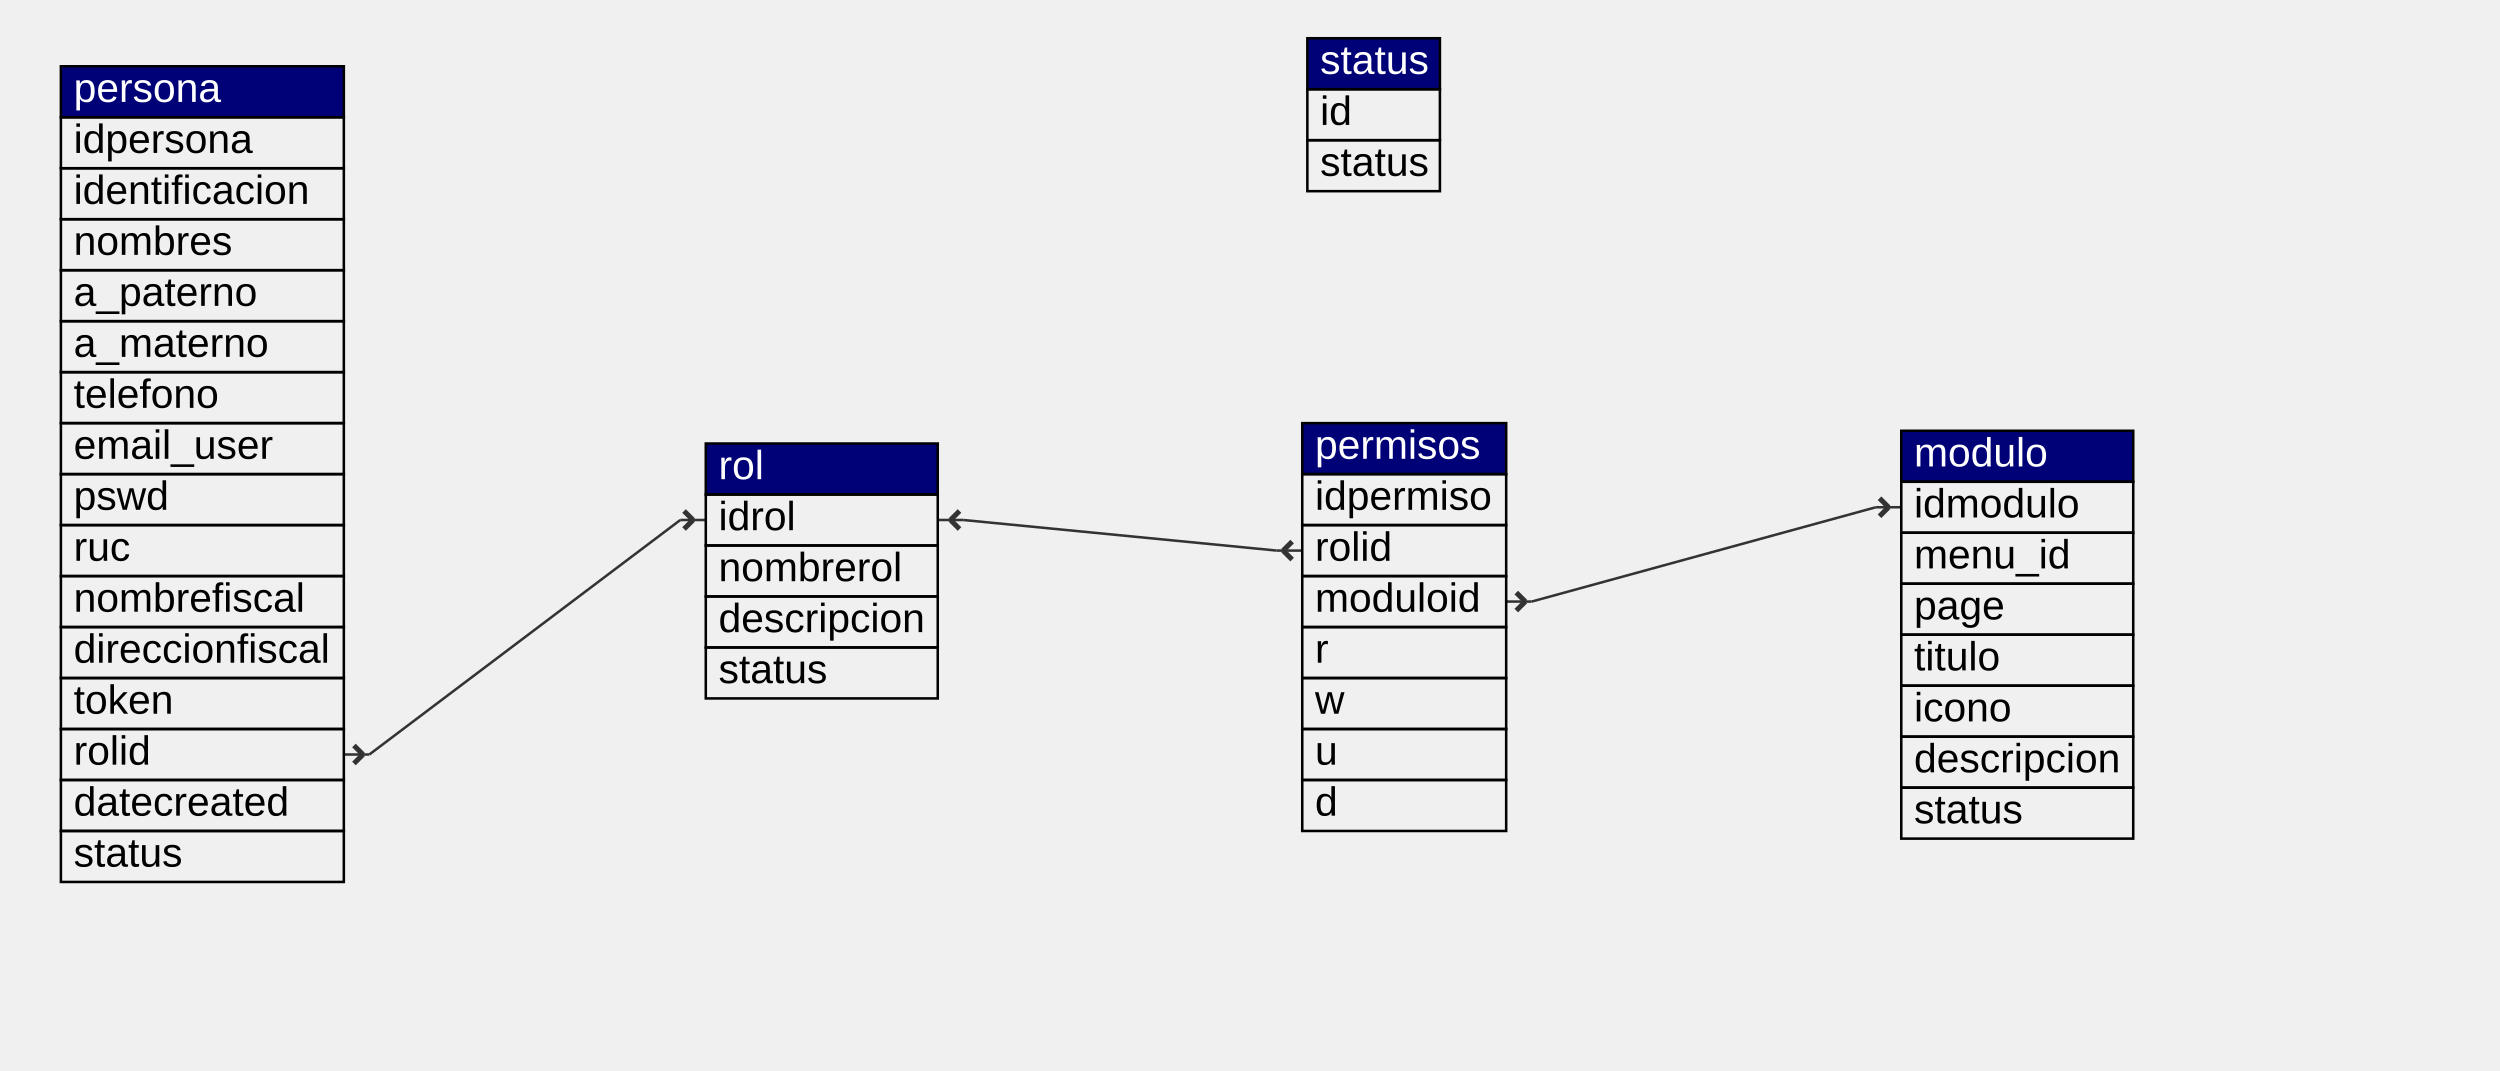
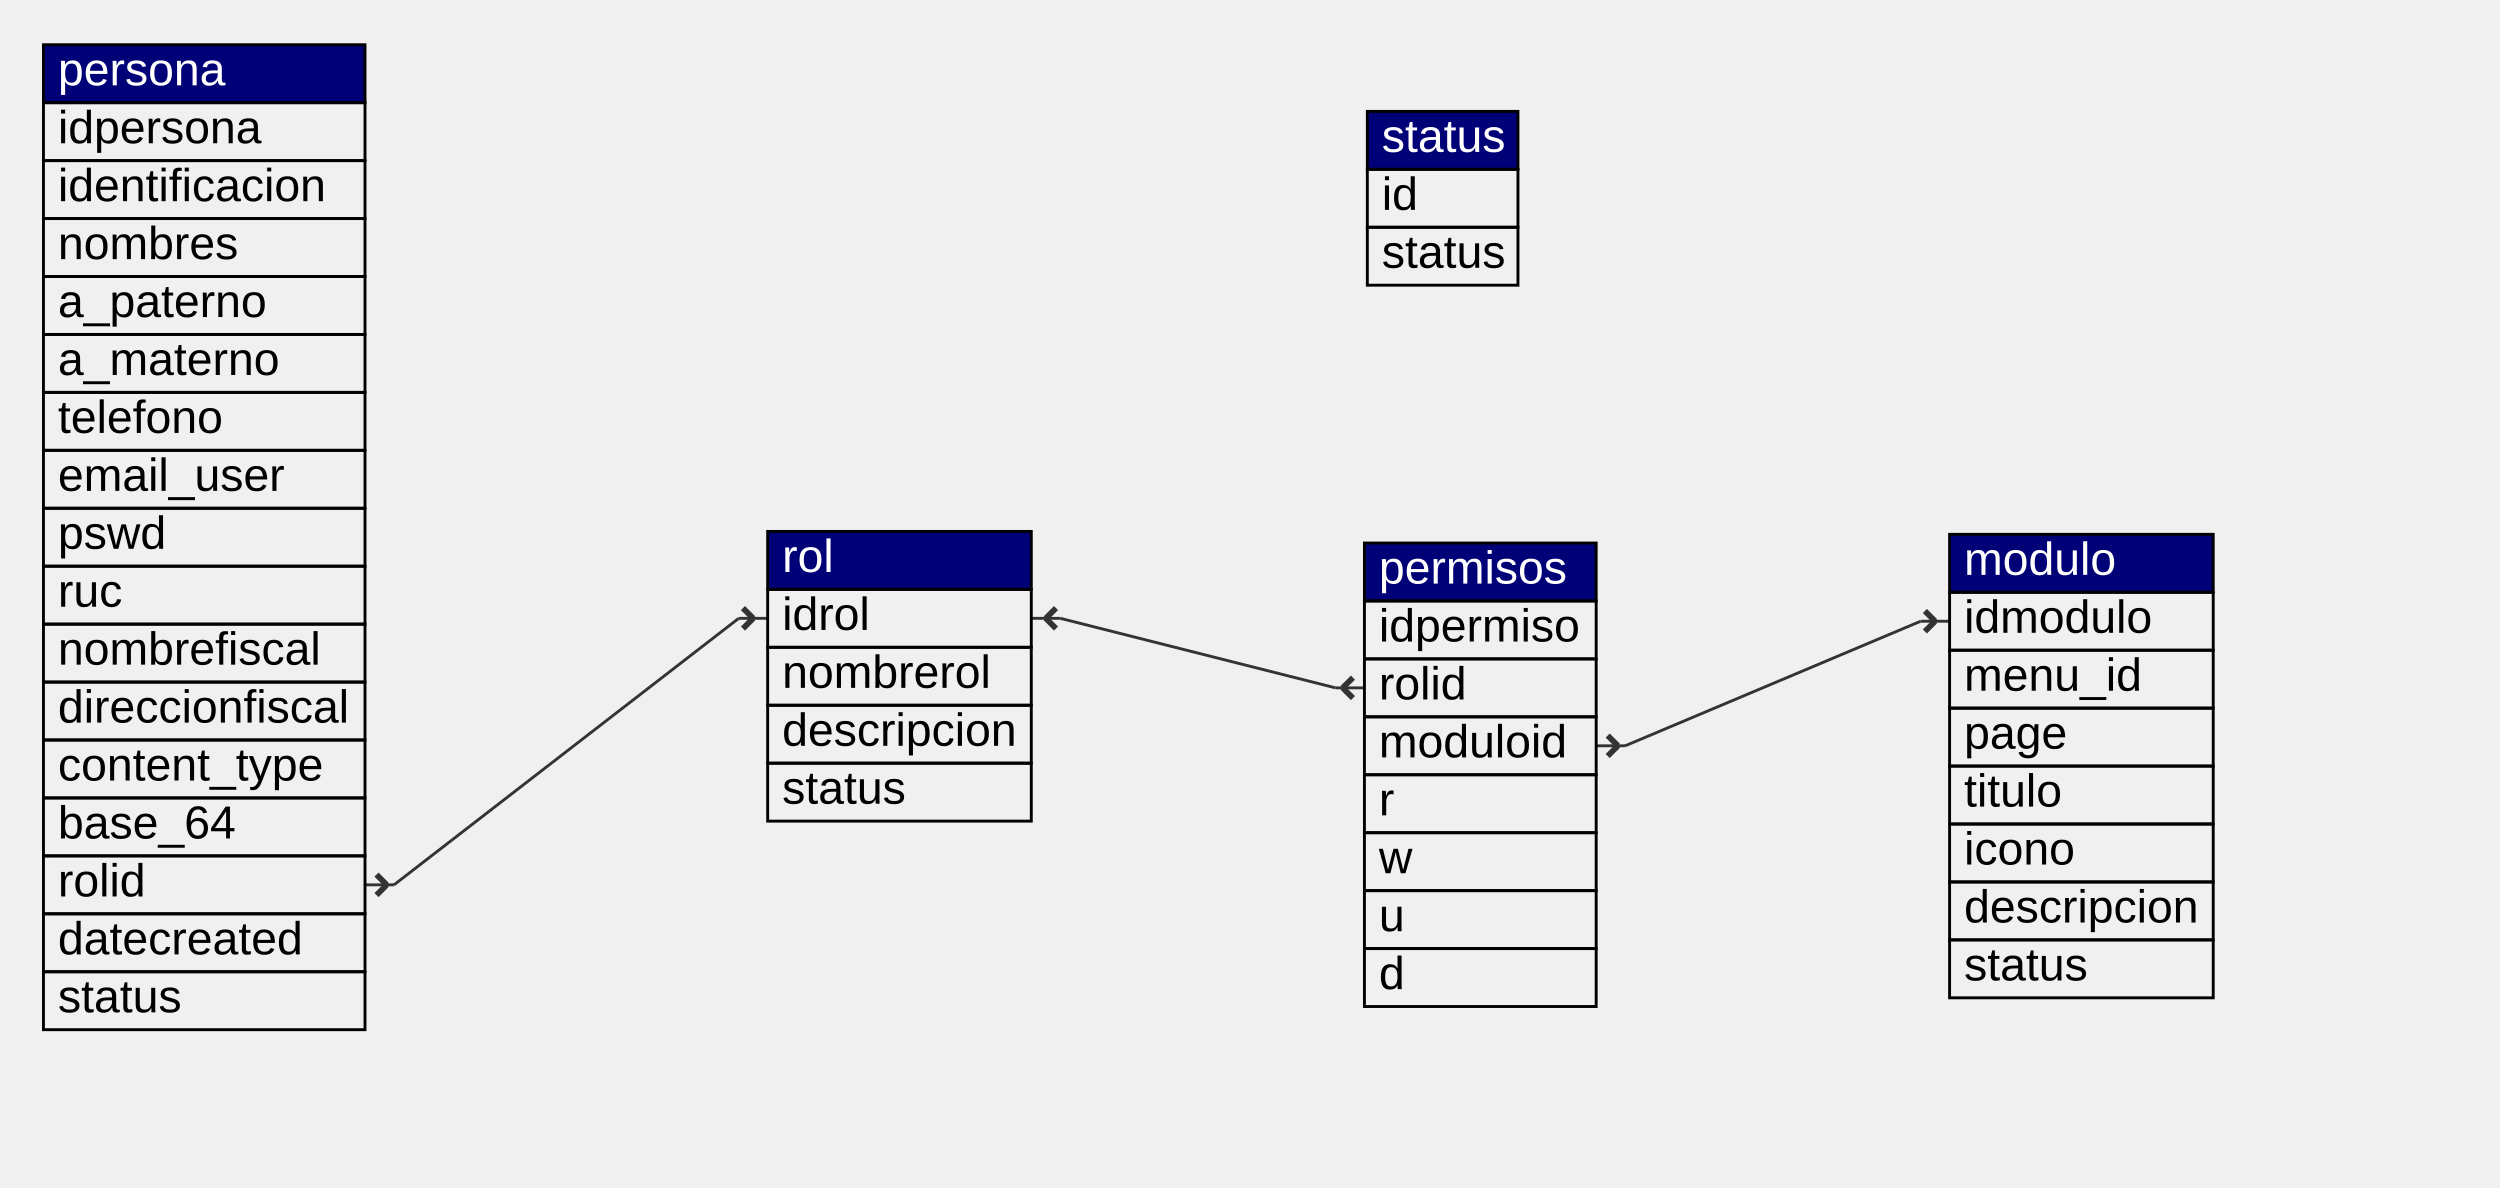
- <svg xmlns="http://www.w3.org/2000/svg" viewBox="120 59 963 420" width="843px" height="361px" version="1.1">
-   <line x1="622" y1="275" x2="612" y2="275" style="stroke:#333;stroke-width:1;" />
-   <line x1="489" y1="263" x2="479" y2="263" style="stroke:#333;stroke-width:1;" />
-   <line x1="612" y1="275" x2="489" y2="263" style="stroke:#333;stroke-width:1;" />
-   <line x1="614.5" y1="275" x2="618.036" y2="278.536" style="stroke:#333;stroke-width:2;" />
-   <line x1="614.5" y1="275" x2="618.036" y2="271.464" style="stroke:#333;stroke-width:2;" />
-   <line x1="484" y1="263" x2="487.536" y2="266.536" style="stroke:#333;stroke-width:2;" />
-   <line x1="484" y1="263" x2="487.536" y2="259.464" style="stroke:#333;stroke-width:2;" />
-   <line x1="702" y1="295" x2="712" y2="295" style="stroke:#333;stroke-width:1;" />
-   <line x1="847" y1="258" x2="857" y2="258" style="stroke:#333;stroke-width:1;" />
-   <line x1="712" y1="295" x2="847" y2="258" style="stroke:#333;stroke-width:1;" />
-   <line x1="709.5" y1="295" x2="705.964" y2="298.536" style="stroke:#333;stroke-width:2;" />
-   <line x1="709.5" y1="295" x2="705.964" y2="291.464" style="stroke:#333;stroke-width:2;" />
-   <line x1="852" y1="258" x2="848.464" y2="261.536" style="stroke:#333;stroke-width:2;" />
-   <line x1="852" y1="258" x2="848.464" y2="254.464" style="stroke:#333;stroke-width:2;" />
-   <line x1="246" y1="355" x2="256" y2="355" style="stroke:#333;stroke-width:1;" />
-   <line x1="378" y1="263" x2="388" y2="263" style="stroke:#333;stroke-width:1;" />
-   <line x1="256" y1="355" x2="378" y2="263" style="stroke:#333;stroke-width:1;" />
-   <line x1="253.5" y1="355" x2="249.964" y2="358.536" style="stroke:#333;stroke-width:2;" />
-   <line x1="253.5" y1="355" x2="249.964" y2="351.464" style="stroke:#333;stroke-width:2;" />
-   <line x1="383" y1="263" x2="379.464" y2="266.536" style="stroke:#333;stroke-width:2;" />
-   <line x1="383" y1="263" x2="379.464" y2="259.464" style="stroke:#333;stroke-width:2;" />
-   <rect width="91" height="20" x="857" y="228" style="fill:#007;stroke:black;" />
-   <text width="91" height="20" x="862" y="242" style="fill:#fff;" font-family="Arial" font-size="16px"> modulo</text>
-   <rect width="91" height="20" x="857" y="248" style="fill:none;stroke:black;" />
-   <text width="91" height="20" x="862" y="262" style="fill:black;" font-family="Arial" font-size="16px">idmodulo</text>
-   <rect width="91" height="20" x="857" y="268" style="fill:none;stroke:black;" />
-   <text width="91" height="20" x="862" y="282" style="fill:black;" font-family="Arial" font-size="16px">menu_id</text>
-   <rect width="91" height="20" x="857" y="288" style="fill:none;stroke:black;" />
-   <text width="91" height="20" x="862" y="302" style="fill:black;" font-family="Arial" font-size="16px">page</text>
-   <rect width="91" height="20" x="857" y="308" style="fill:none;stroke:black;" />
-   <text width="91" height="20" x="862" y="322" style="fill:black;" font-family="Arial" font-size="16px">titulo</text>
-   <rect width="91" height="20" x="857" y="328" style="fill:none;stroke:black;" />
-   <text width="91" height="20" x="862" y="342" style="fill:black;" font-family="Arial" font-size="16px">icono</text>
-   <rect width="91" height="20" x="857" y="348" style="fill:none;stroke:black;" />
-   <text width="91" height="20" x="862" y="362" style="fill:black;" font-family="Arial" font-size="16px">descripcion</text>
-   <rect width="91" height="20" x="857" y="368" style="fill:none;stroke:black;" />
-   <text width="91" height="20" x="862" y="382" style="fill:black;" font-family="Arial" font-size="16px">status</text>
-   <rect width="80" height="20" x="622" y="225" style="fill:#007;stroke:black;" />
-   <text width="80" height="20" x="627" y="239" style="fill:#fff;" font-family="Arial" font-size="16px"> permisos</text>
-   <rect width="80" height="20" x="622" y="245" style="fill:none;stroke:black;" />
-   <text width="80" height="20" x="627" y="259" style="fill:black;" font-family="Arial" font-size="16px">idpermiso</text>
-   <rect width="80" height="20" x="622" y="265" style="fill:none;stroke:black;" />
-   <text width="80" height="20" x="627" y="279" style="fill:black;" font-family="Arial" font-size="16px">rolid</text>
-   <rect width="80" height="20" x="622" y="285" style="fill:none;stroke:black;" />
-   <text width="80" height="20" x="627" y="299" style="fill:black;" font-family="Arial" font-size="16px">moduloid</text>
-   <rect width="80" height="20" x="622" y="305" style="fill:none;stroke:black;" />
-   <text width="80" height="20" x="627" y="319" style="fill:black;" font-family="Arial" font-size="16px">r</text>
-   <rect width="80" height="20" x="622" y="325" style="fill:none;stroke:black;" />
-   <text width="80" height="20" x="627" y="339" style="fill:black;" font-family="Arial" font-size="16px">w</text>
-   <rect width="80" height="20" x="622" y="345" style="fill:none;stroke:black;" />
-   <text width="80" height="20" x="627" y="359" style="fill:black;" font-family="Arial" font-size="16px">u</text>
-   <rect width="80" height="20" x="622" y="365" style="fill:none;stroke:black;" />
-   <text width="80" height="20" x="627" y="379" style="fill:black;" font-family="Arial" font-size="16px">d</text>
-   <rect width="111" height="20" x="135" y="85" style="fill:#007;stroke:black;" />
-   <text width="111" height="20" x="140" y="99" style="fill:#fff;" font-family="Arial" font-size="16px"> persona</text>
-   <rect width="111" height="20" x="135" y="105" style="fill:none;stroke:black;" />
-   <text width="111" height="20" x="140" y="119" style="fill:black;" font-family="Arial" font-size="16px">idpersona</text>
-   <rect width="111" height="20" x="135" y="125" style="fill:none;stroke:black;" />
-   <text width="111" height="20" x="140" y="139" style="fill:black;" font-family="Arial" font-size="16px">identificacion</text>
-   <rect width="111" height="20" x="135" y="145" style="fill:none;stroke:black;" />
-   <text width="111" height="20" x="140" y="159" style="fill:black;" font-family="Arial" font-size="16px">nombres</text>
-   <rect width="111" height="20" x="135" y="165" style="fill:none;stroke:black;" />
-   <text width="111" height="20" x="140" y="179" style="fill:black;" font-family="Arial" font-size="16px">a_paterno</text>
-   <rect width="111" height="20" x="135" y="185" style="fill:none;stroke:black;" />
-   <text width="111" height="20" x="140" y="199" style="fill:black;" font-family="Arial" font-size="16px">a_materno</text>
-   <rect width="111" height="20" x="135" y="205" style="fill:none;stroke:black;" />
-   <text width="111" height="20" x="140" y="219" style="fill:black;" font-family="Arial" font-size="16px">telefono</text>
-   <rect width="111" height="20" x="135" y="225" style="fill:none;stroke:black;" />
-   <text width="111" height="20" x="140" y="239" style="fill:black;" font-family="Arial" font-size="16px">email_user</text>
-   <rect width="111" height="20" x="135" y="245" style="fill:none;stroke:black;" />
-   <text width="111" height="20" x="140" y="259" style="fill:black;" font-family="Arial" font-size="16px">pswd</text>
-   <rect width="111" height="20" x="135" y="265" style="fill:none;stroke:black;" />
-   <text width="111" height="20" x="140" y="279" style="fill:black;" font-family="Arial" font-size="16px">ruc</text>
-   <rect width="111" height="20" x="135" y="285" style="fill:none;stroke:black;" />
-   <text width="111" height="20" x="140" y="299" style="fill:black;" font-family="Arial" font-size="16px">nombrefiscal</text>
-   <rect width="111" height="20" x="135" y="305" style="fill:none;stroke:black;" />
-   <text width="111" height="20" x="140" y="319" style="fill:black;" font-family="Arial" font-size="16px">direccionfiscal</text>
-   <rect width="111" height="20" x="135" y="325" style="fill:none;stroke:black;" />
-   <text width="111" height="20" x="140" y="339" style="fill:black;" font-family="Arial" font-size="16px">token</text>
-   <rect width="111" height="20" x="135" y="345" style="fill:none;stroke:black;" />
-   <text width="111" height="20" x="140" y="359" style="fill:black;" font-family="Arial" font-size="16px">rolid</text>
-   <rect width="111" height="20" x="135" y="365" style="fill:none;stroke:black;" />
-   <text width="111" height="20" x="140" y="379" style="fill:black;" font-family="Arial" font-size="16px">datecreated</text>
-   <rect width="111" height="20" x="135" y="385" style="fill:none;stroke:black;" />
-   <text width="111" height="20" x="140" y="399" style="fill:black;" font-family="Arial" font-size="16px">status</text>
-   <rect width="91" height="20" x="388" y="233" style="fill:#007;stroke:black;" />
-   <text width="91" height="20" x="393" y="247" style="fill:#fff;" font-family="Arial" font-size="16px"> rol</text>
-   <rect width="91" height="20" x="388" y="253" style="fill:none;stroke:black;" />
-   <text width="91" height="20" x="393" y="267" style="fill:black;" font-family="Arial" font-size="16px">idrol</text>
-   <rect width="91" height="20" x="388" y="273" style="fill:none;stroke:black;" />
-   <text width="91" height="20" x="393" y="287" style="fill:black;" font-family="Arial" font-size="16px">nombrerol</text>
-   <rect width="91" height="20" x="388" y="293" style="fill:none;stroke:black;" />
-   <text width="91" height="20" x="393" y="307" style="fill:black;" font-family="Arial" font-size="16px">descripcion</text>
-   <rect width="91" height="20" x="388" y="313" style="fill:none;stroke:black;" />
-   <text width="91" height="20" x="393" y="327" style="fill:black;" font-family="Arial" font-size="16px">status</text>
-   <rect width="52" height="20" x="624" y="74" style="fill:#007;stroke:black;" />
-   <text width="52" height="20" x="629" y="88" style="fill:#fff;" font-family="Arial" font-size="16px"> status</text>
-   <rect width="52" height="20" x="624" y="94" style="fill:none;stroke:black;" />
-   <text width="52" height="20" x="629" y="108" style="fill:black;" font-family="Arial" font-size="16px">id</text>
-   <rect width="52" height="20" x="624" y="114" style="fill:none;stroke:black;" />
-   <text width="52" height="20" x="629" y="128" style="fill:black;" font-family="Arial" font-size="16px">status</text>
+ <svg xmlns="http://www.w3.org/2000/svg" viewBox="84 39 863 409" width="779px" height="370px" version="1.1">
+   <line x1="555" y1="276" x2="545" y2="276" style="stroke:#333;stroke-width:1;" />
+   <line x1="450" y1="252" x2="440" y2="252" style="stroke:#333;stroke-width:1;" />
+   <line x1="545" y1="276" x2="450" y2="252" style="stroke:#333;stroke-width:1;" />
+   <line x1="547.5" y1="276" x2="551.036" y2="279.536" style="stroke:#333;stroke-width:2;" />
+   <line x1="547.5" y1="276" x2="551.036" y2="272.464" style="stroke:#333;stroke-width:2;" />
+   <line x1="445" y1="252" x2="448.536" y2="255.536" style="stroke:#333;stroke-width:2;" />
+   <line x1="445" y1="252" x2="448.536" y2="248.464" style="stroke:#333;stroke-width:2;" />
+   <line x1="635" y1="296" x2="645" y2="296" style="stroke:#333;stroke-width:1;" />
+   <line x1="747" y1="253" x2="757" y2="253" style="stroke:#333;stroke-width:1;" />
+   <line x1="645" y1="296" x2="747" y2="253" style="stroke:#333;stroke-width:1;" />
+   <line x1="642.5" y1="296" x2="638.964" y2="299.536" style="stroke:#333;stroke-width:2;" />
+   <line x1="642.5" y1="296" x2="638.964" y2="292.464" style="stroke:#333;stroke-width:2;" />
+   <line x1="752" y1="253" x2="748.464" y2="256.536" style="stroke:#333;stroke-width:2;" />
+   <line x1="752" y1="253" x2="748.464" y2="249.464" style="stroke:#333;stroke-width:2;" />
+   <line x1="210" y1="344" x2="220" y2="344" style="stroke:#333;stroke-width:1;" />
+   <line x1="339" y1="252" x2="349" y2="252" style="stroke:#333;stroke-width:1;" />
+   <line x1="220" y1="344" x2="339" y2="252" style="stroke:#333;stroke-width:1;" />
+   <line x1="217.5" y1="344" x2="213.964" y2="347.536" style="stroke:#333;stroke-width:2;" />
+   <line x1="217.5" y1="344" x2="213.964" y2="340.464" style="stroke:#333;stroke-width:2;" />
+   <line x1="344" y1="252" x2="340.464" y2="255.536" style="stroke:#333;stroke-width:2;" />
+   <line x1="344" y1="252" x2="340.464" y2="248.464" style="stroke:#333;stroke-width:2;" />
+   <rect width="91" height="20" x="757" y="223" style="fill:#007;stroke:black;" />
+   <text width="91" height="20" x="762" y="237" style="fill:#fff;" font-family="Arial" font-size="16px"> modulo</text>
+   <rect width="91" height="20" x="757" y="243" style="fill:none;stroke:black;" />
+   <text width="91" height="20" x="762" y="257" style="fill:black;" font-family="Arial" font-size="16px">idmodulo</text>
+   <rect width="91" height="20" x="757" y="263" style="fill:none;stroke:black;" />
+   <text width="91" height="20" x="762" y="277" style="fill:black;" font-family="Arial" font-size="16px">menu_id</text>
+   <rect width="91" height="20" x="757" y="283" style="fill:none;stroke:black;" />
+   <text width="91" height="20" x="762" y="297" style="fill:black;" font-family="Arial" font-size="16px">page</text>
+   <rect width="91" height="20" x="757" y="303" style="fill:none;stroke:black;" />
+   <text width="91" height="20" x="762" y="317" style="fill:black;" font-family="Arial" font-size="16px">titulo</text>
+   <rect width="91" height="20" x="757" y="323" style="fill:none;stroke:black;" />
+   <text width="91" height="20" x="762" y="337" style="fill:black;" font-family="Arial" font-size="16px">icono</text>
+   <rect width="91" height="20" x="757" y="343" style="fill:none;stroke:black;" />
+   <text width="91" height="20" x="762" y="357" style="fill:black;" font-family="Arial" font-size="16px">descripcion</text>
+   <rect width="91" height="20" x="757" y="363" style="fill:none;stroke:black;" />
+   <text width="91" height="20" x="762" y="377" style="fill:black;" font-family="Arial" font-size="16px">status</text>
+   <rect width="80" height="20" x="555" y="226" style="fill:#007;stroke:black;" />
+   <text width="80" height="20" x="560" y="240" style="fill:#fff;" font-family="Arial" font-size="16px"> permisos</text>
+   <rect width="80" height="20" x="555" y="246" style="fill:none;stroke:black;" />
+   <text width="80" height="20" x="560" y="260" style="fill:black;" font-family="Arial" font-size="16px">idpermiso</text>
+   <rect width="80" height="20" x="555" y="266" style="fill:none;stroke:black;" />
+   <text width="80" height="20" x="560" y="280" style="fill:black;" font-family="Arial" font-size="16px">rolid</text>
+   <rect width="80" height="20" x="555" y="286" style="fill:none;stroke:black;" />
+   <text width="80" height="20" x="560" y="300" style="fill:black;" font-family="Arial" font-size="16px">moduloid</text>
+   <rect width="80" height="20" x="555" y="306" style="fill:none;stroke:black;" />
+   <text width="80" height="20" x="560" y="320" style="fill:black;" font-family="Arial" font-size="16px">r</text>
+   <rect width="80" height="20" x="555" y="326" style="fill:none;stroke:black;" />
+   <text width="80" height="20" x="560" y="340" style="fill:black;" font-family="Arial" font-size="16px">w</text>
+   <rect width="80" height="20" x="555" y="346" style="fill:none;stroke:black;" />
+   <text width="80" height="20" x="560" y="360" style="fill:black;" font-family="Arial" font-size="16px">u</text>
+   <rect width="80" height="20" x="555" y="366" style="fill:none;stroke:black;" />
+   <text width="80" height="20" x="560" y="380" style="fill:black;" font-family="Arial" font-size="16px">d</text>
+   <rect width="111" height="20" x="99" y="54" style="fill:#007;stroke:black;" />
+   <text width="111" height="20" x="104" y="68" style="fill:#fff;" font-family="Arial" font-size="16px"> persona</text>
+   <rect width="111" height="20" x="99" y="74" style="fill:none;stroke:black;" />
+   <text width="111" height="20" x="104" y="88" style="fill:black;" font-family="Arial" font-size="16px">idpersona</text>
+   <rect width="111" height="20" x="99" y="94" style="fill:none;stroke:black;" />
+   <text width="111" height="20" x="104" y="108" style="fill:black;" font-family="Arial" font-size="16px">identificacion</text>
+   <rect width="111" height="20" x="99" y="114" style="fill:none;stroke:black;" />
+   <text width="111" height="20" x="104" y="128" style="fill:black;" font-family="Arial" font-size="16px">nombres</text>
+   <rect width="111" height="20" x="99" y="134" style="fill:none;stroke:black;" />
+   <text width="111" height="20" x="104" y="148" style="fill:black;" font-family="Arial" font-size="16px">a_paterno</text>
+   <rect width="111" height="20" x="99" y="154" style="fill:none;stroke:black;" />
+   <text width="111" height="20" x="104" y="168" style="fill:black;" font-family="Arial" font-size="16px">a_materno</text>
+   <rect width="111" height="20" x="99" y="174" style="fill:none;stroke:black;" />
+   <text width="111" height="20" x="104" y="188" style="fill:black;" font-family="Arial" font-size="16px">telefono</text>
+   <rect width="111" height="20" x="99" y="194" style="fill:none;stroke:black;" />
+   <text width="111" height="20" x="104" y="208" style="fill:black;" font-family="Arial" font-size="16px">email_user</text>
+   <rect width="111" height="20" x="99" y="214" style="fill:none;stroke:black;" />
+   <text width="111" height="20" x="104" y="228" style="fill:black;" font-family="Arial" font-size="16px">pswd</text>
+   <rect width="111" height="20" x="99" y="234" style="fill:none;stroke:black;" />
+   <text width="111" height="20" x="104" y="248" style="fill:black;" font-family="Arial" font-size="16px">ruc</text>
+   <rect width="111" height="20" x="99" y="254" style="fill:none;stroke:black;" />
+   <text width="111" height="20" x="104" y="268" style="fill:black;" font-family="Arial" font-size="16px">nombrefiscal</text>
+   <rect width="111" height="20" x="99" y="274" style="fill:none;stroke:black;" />
+   <text width="111" height="20" x="104" y="288" style="fill:black;" font-family="Arial" font-size="16px">direccionfiscal</text>
+   <rect width="111" height="20" x="99" y="294" style="fill:none;stroke:black;" />
+   <text width="111" height="20" x="104" y="308" style="fill:black;" font-family="Arial" font-size="16px">content_type</text>
+   <rect width="111" height="20" x="99" y="314" style="fill:none;stroke:black;" />
+   <text width="111" height="20" x="104" y="328" style="fill:black;" font-family="Arial" font-size="16px">base_64</text>
+   <rect width="111" height="20" x="99" y="334" style="fill:none;stroke:black;" />
+   <text width="111" height="20" x="104" y="348" style="fill:black;" font-family="Arial" font-size="16px">rolid</text>
+   <rect width="111" height="20" x="99" y="354" style="fill:none;stroke:black;" />
+   <text width="111" height="20" x="104" y="368" style="fill:black;" font-family="Arial" font-size="16px">datecreated</text>
+   <rect width="111" height="20" x="99" y="374" style="fill:none;stroke:black;" />
+   <text width="111" height="20" x="104" y="388" style="fill:black;" font-family="Arial" font-size="16px">status</text>
+   <rect width="91" height="20" x="349" y="222" style="fill:#007;stroke:black;" />
+   <text width="91" height="20" x="354" y="236" style="fill:#fff;" font-family="Arial" font-size="16px"> rol</text>
+   <rect width="91" height="20" x="349" y="242" style="fill:none;stroke:black;" />
+   <text width="91" height="20" x="354" y="256" style="fill:black;" font-family="Arial" font-size="16px">idrol</text>
+   <rect width="91" height="20" x="349" y="262" style="fill:none;stroke:black;" />
+   <text width="91" height="20" x="354" y="276" style="fill:black;" font-family="Arial" font-size="16px">nombrerol</text>
+   <rect width="91" height="20" x="349" y="282" style="fill:none;stroke:black;" />
+   <text width="91" height="20" x="354" y="296" style="fill:black;" font-family="Arial" font-size="16px">descripcion</text>
+   <rect width="91" height="20" x="349" y="302" style="fill:none;stroke:black;" />
+   <text width="91" height="20" x="354" y="316" style="fill:black;" font-family="Arial" font-size="16px">status</text>
+   <rect width="52" height="20" x="556" y="77" style="fill:#007;stroke:black;" />
+   <text width="52" height="20" x="561" y="91" style="fill:#fff;" font-family="Arial" font-size="16px"> status</text>
+   <rect width="52" height="20" x="556" y="97" style="fill:none;stroke:black;" />
+   <text width="52" height="20" x="561" y="111" style="fill:black;" font-family="Arial" font-size="16px">id</text>
+   <rect width="52" height="20" x="556" y="117" style="fill:none;stroke:black;" />
+   <text width="52" height="20" x="561" y="131" style="fill:black;" font-family="Arial" font-size="16px">status</text>
</svg>
